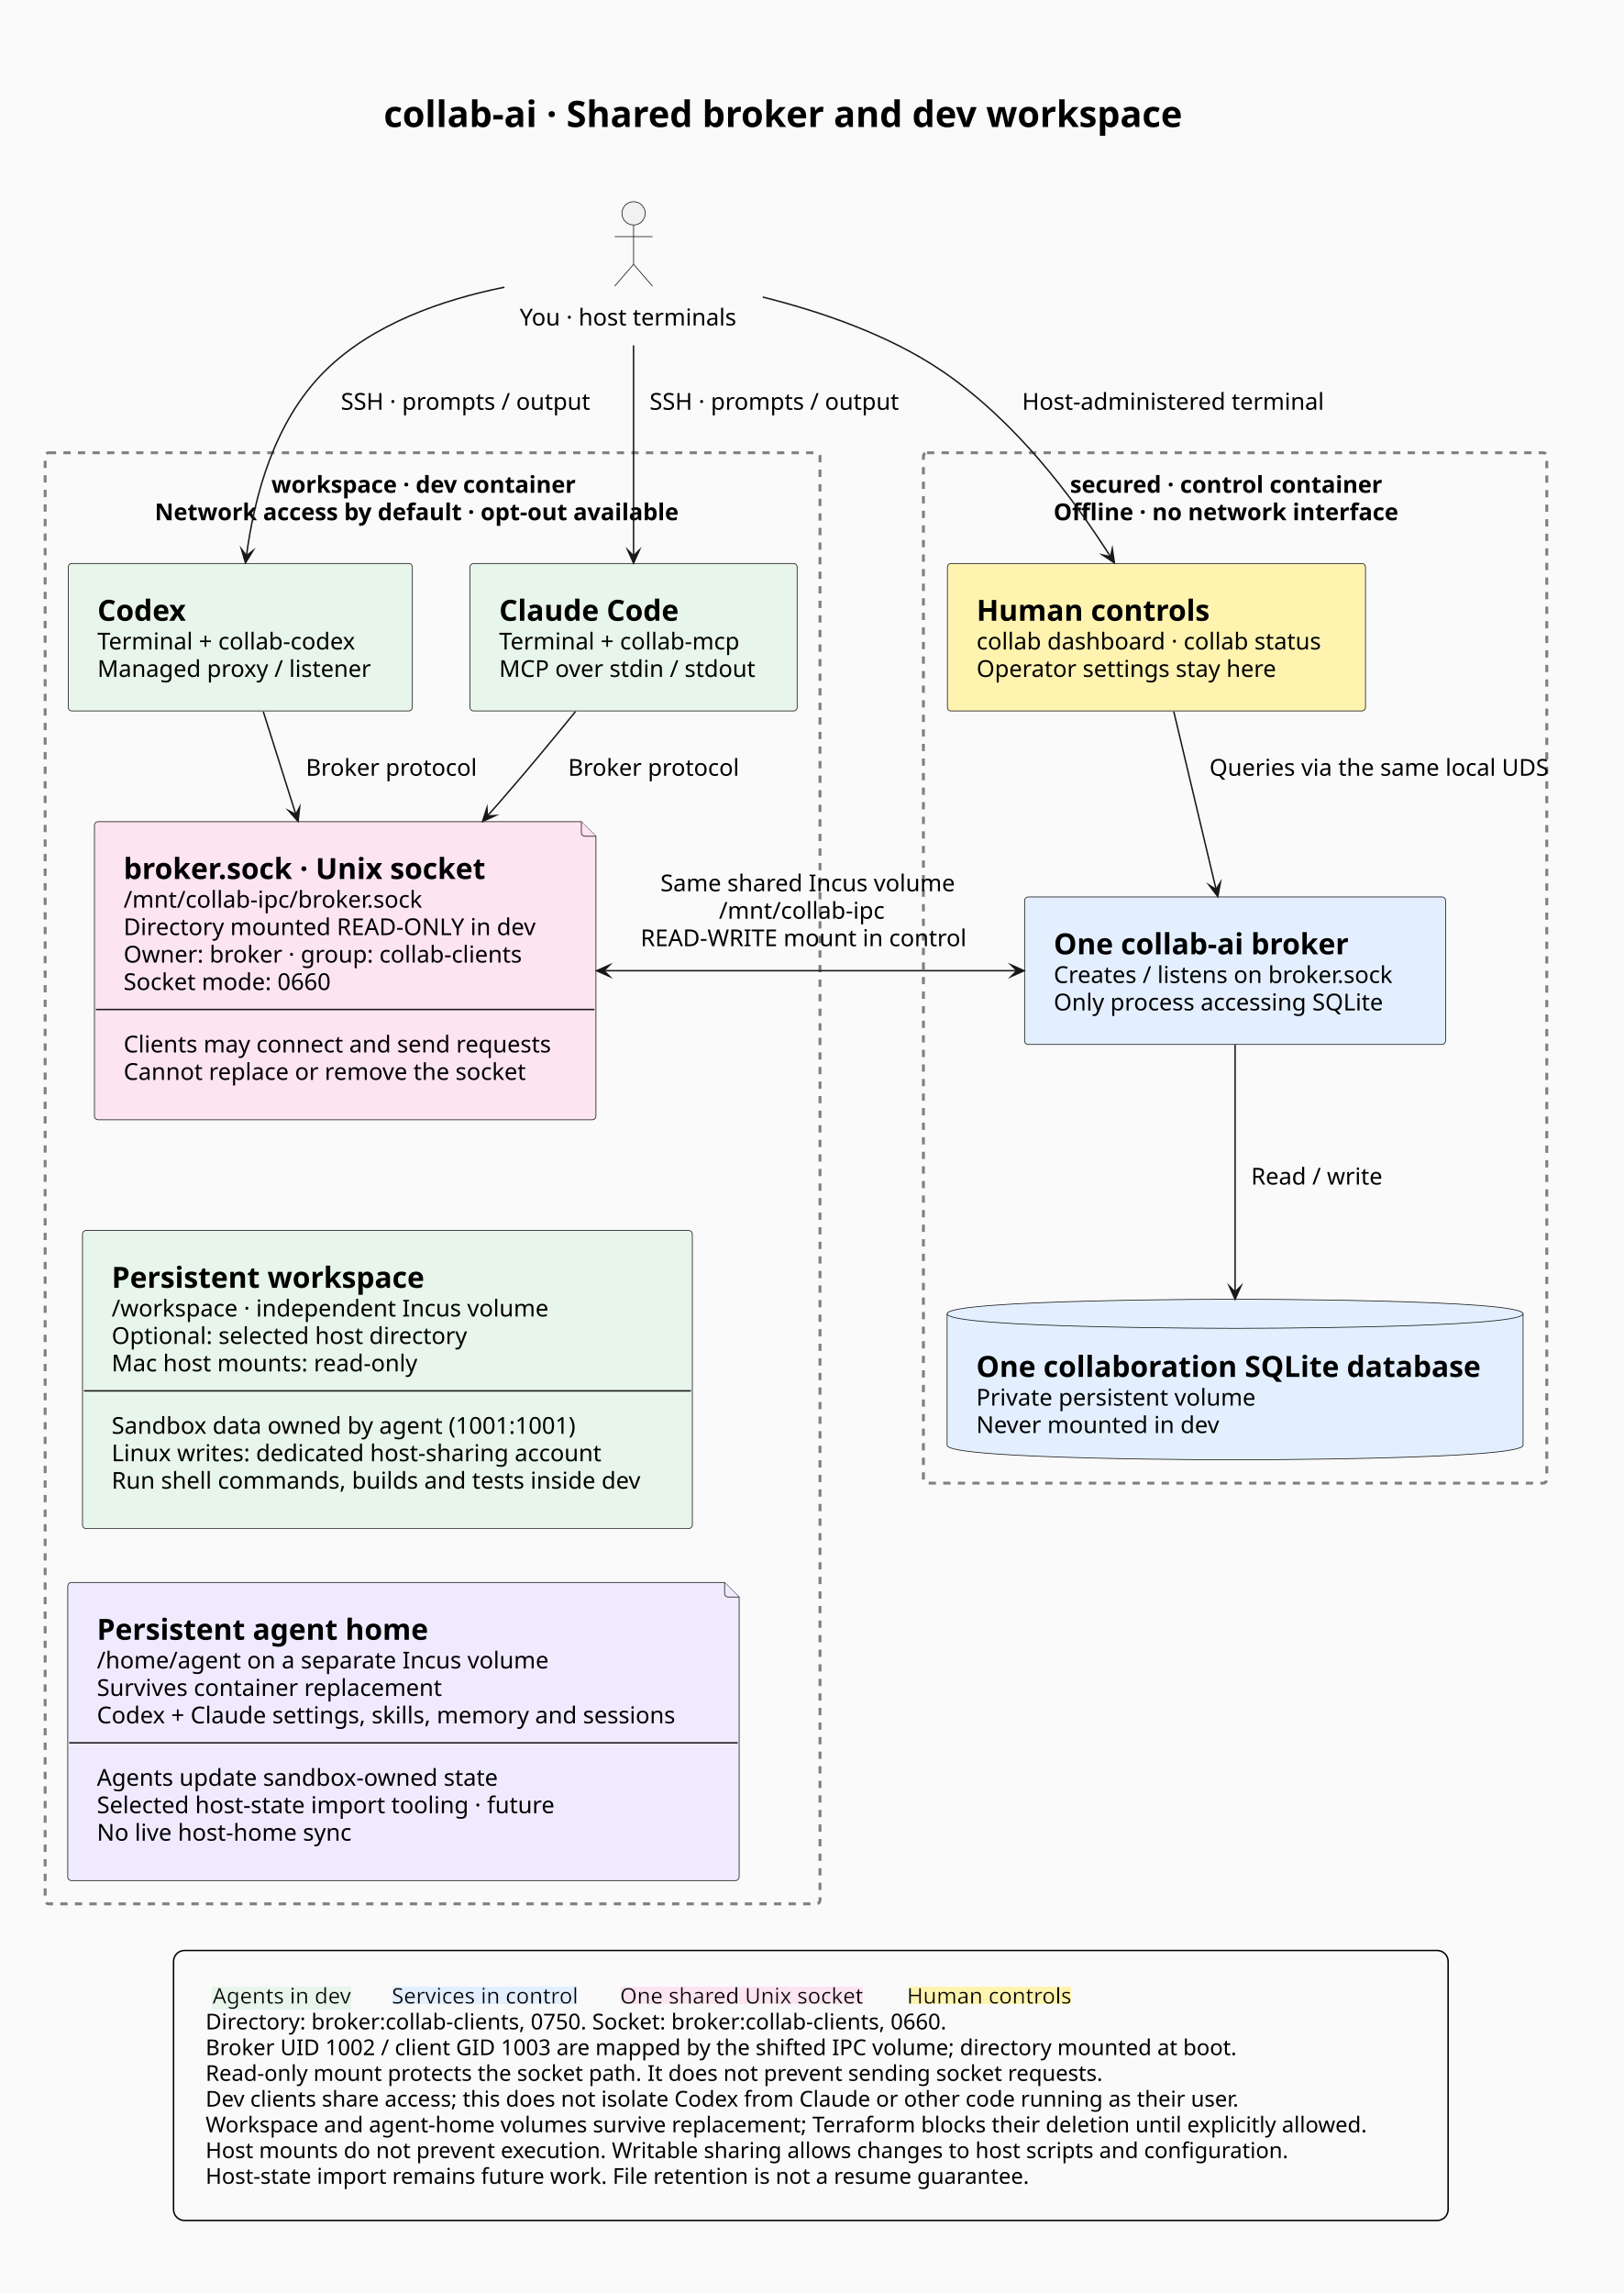
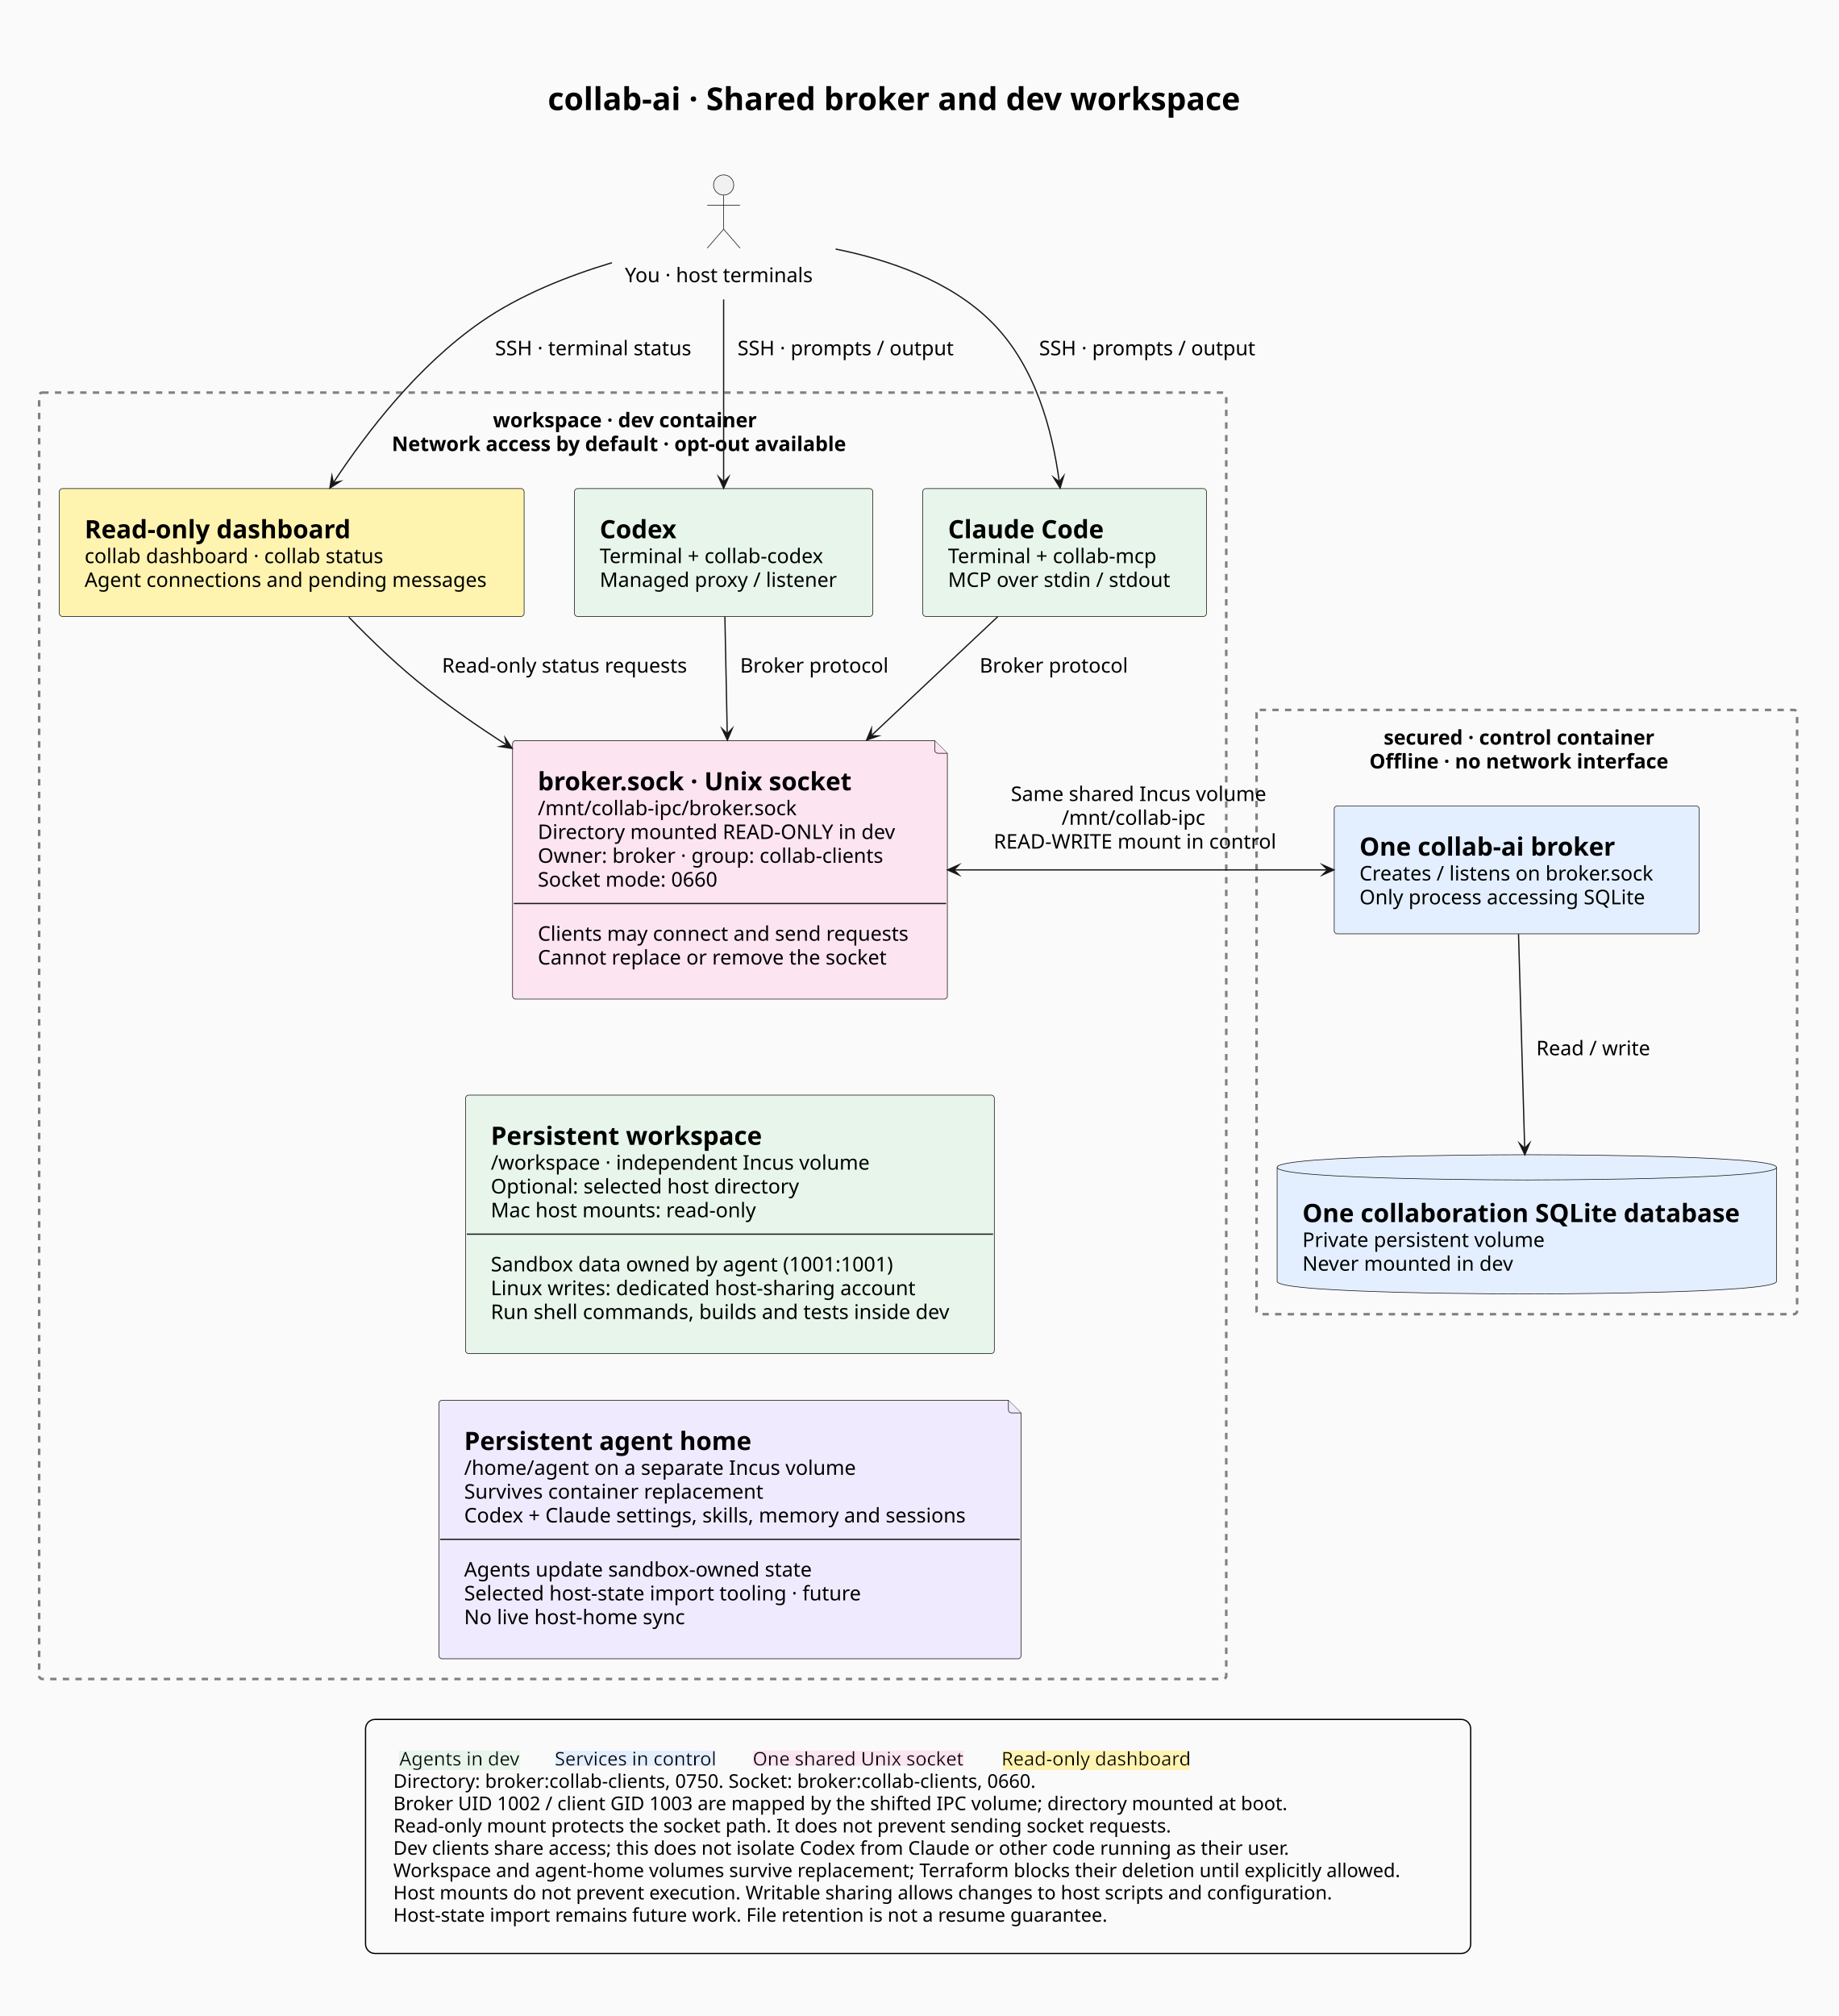
- <svg xmlns="http://www.w3.org/2000/svg" version="1.1" data-diagram-type="DESCRIPTION" style="width:1115px;height:1574px;background:#FAFAFA;" width="1115px" height="1574px" viewBox="0 0 1115 1574" zoomAndPan="magnify" preserveAspectRatio="none" contentStyleType="text/css">
+ <svg xmlns="http://www.w3.org/2000/svg" version="1.1" data-diagram-type="DESCRIPTION" style="width:1456px;height:1596px;background:#FAFAFA;" width="1456px" height="1596px" viewBox="0 0 1456 1596" zoomAndPan="magnify" preserveAspectRatio="none" contentStyleType="text/css">
  <defs>
-     <filter id="bwtp5i7alx9lz0" x="0" y="0" width="1" height="1">
+     <filter id="bz9n1oesqr8fb0" x="0" y="0" width="1" height="1">
      <feFlood flood-color="#E7F5EB" result="flood" />
      <feComposite in="SourceGraphic" in2="flood" operator="over" />
    </filter>
-     <filter id="bwtp5i7alx9lz1" x="0" y="0" width="1" height="1">
+     <filter id="bz9n1oesqr8fb1" x="0" y="0" width="1" height="1">
      <feFlood flood-color="#E3EFFF" result="flood" />
      <feComposite in="SourceGraphic" in2="flood" operator="over" />
    </filter>
-     <filter id="bwtp5i7alx9lz2" x="0" y="0" width="1" height="1">
+     <filter id="bz9n1oesqr8fb2" x="0" y="0" width="1" height="1">
      <feFlood flood-color="#FCE4F0" result="flood" />
      <feComposite in="SourceGraphic" in2="flood" operator="over" />
    </filter>
-     <filter id="bwtp5i7alx9lz3" x="0" y="0" width="1" height="1">
+     <filter id="bz9n1oesqr8fb3" x="0" y="0" width="1" height="1">
      <feFlood flood-color="#FFF3B0" result="flood" />
      <feComposite in="SourceGraphic" in2="flood" operator="over" />
    </filter>
  </defs>
  <g font-family="sans-serif" lengthAdjust="spacing">
-     <rect x="0" y="0" width="1115" height="1574" fill="#FAFAFA" style="stroke:none;" />
+     <rect x="0" y="0" width="1456" height="1596" fill="#FAFAFA" style="stroke:none;" />
    <g class="title" data-source-line="4">
-       <text x="263.46" y="87.17" fill="#000" font-size="25" textLength="586.499" font-weight="700">collab-ai · Shared broker and dev workspace</text>
+       <text x="433.75" y="87.17" fill="#000" font-size="25" textLength="586.499" font-weight="700">collab-ai · Shared broker and dev workspace</text>
    </g>
    <g class="cluster" data-qualified-name="Dev" id="ent0002" data-source-line="53">
-       <rect x="31" y="310.793" width="532" height="996.09" fill="none" style="stroke:#808080;stroke-width:2;stroke-dasharray:5,5;" rx="2.5" ry="2.5" />
-       <text x="186.316" y="338.262" fill="#000" font-size="16" textLength="221.367" font-weight="700">workspace · dev container</text>
-       <text x="106.242" y="357.106" fill="#000" font-size="16" textLength="381.516" font-weight="700">Network access by default · opt-out available</text>
+       <rect x="31" y="310.783" width="940" height="1018.41" fill="none" style="stroke:#808080;stroke-width:2;stroke-dasharray:5,5;" rx="2.5" ry="2.5" />
+       <text x="390.316" y="338.252" fill="#000" font-size="16" textLength="221.367" font-weight="700">workspace · dev container</text>
+       <text x="310.242" y="357.096" fill="#000" font-size="16" textLength="381.516" font-weight="700">Network access by default · opt-out available</text>
    </g>
-     <g class="cluster" data-qualified-name="Control" id="ent0008" data-source-line="61">
-       <rect x="634" y="310.793" width="428" height="707.29" fill="none" style="stroke:#808080;stroke-width:2;stroke-dasharray:5,5;" rx="2.5" ry="2.5" />
-       <text x="734.676" y="338.262" fill="#000" font-size="16" textLength="226.648" font-weight="700">secured · control container</text>
-       <text x="723.336" y="357.106" fill="#000" font-size="16" textLength="249.328" font-weight="700">Offline · no network interface</text>
+     <g class="cluster" data-qualified-name="Control" id="ent0009" data-source-line="62">
+       <rect x="995" y="562.033" width="428" height="478.36" fill="none" style="stroke:#808080;stroke-width:2;stroke-dasharray:5,5;" rx="2.5" ry="2.5" />
+       <text x="1095.676" y="589.502" fill="#000" font-size="16" textLength="226.648" font-weight="700">secured · control container</text>
+       <text x="1084.336" y="608.346" fill="#000" font-size="16" textLength="249.328" font-weight="700">Offline · no network interface</text>
    </g>
-     <g class="entity" data-qualified-name="Dev.Codex" id="ent0003" data-source-line="54">
-       <rect x="46.88" y="386.793" width="236.234" height="101.242" fill="#E7F5EB" style="stroke:#181818;stroke-width:0.5;" rx="2.5" ry="2.5" />
-       <text x="66.88" y="426.129" fill="#000" font-size="20" textLength="63.809" font-weight="700">Codex</text>
-       <text x="66.88" y="445.817" fill="#000" font-size="16" textLength="193.633">Terminal + collab-codex</text>
-       <text x="66.88" y="464.661" fill="#000" font-size="16" textLength="196.234">Managed proxy / listener</text>
+     <g class="entity" data-qualified-name="Dev.Dashboard" id="ent0003" data-source-line="54">
+       <rect x="47" y="386.783" width="368.008" height="101.242" fill="#FFF3B0" style="stroke:#181818;stroke-width:0.5;" rx="2.5" ry="2.5" />
+       <text x="67" y="426.119" fill="#000" font-size="20" textLength="223.545" font-weight="700">Read-only dashboard</text>
+       <text x="67" y="445.807" fill="#000" font-size="16" textLength="247.063">collab dashboard · collab status</text>
+       <text x="67" y="464.651" fill="#000" font-size="16" textLength="328.008">Agent connections and pending messages</text>
    </g>
-     <g class="entity" data-qualified-name="Dev.Claude" id="ent0004" data-source-line="55">
-       <rect x="322.69" y="386.793" width="224.625" height="101.242" fill="#E7F5EB" style="stroke:#181818;stroke-width:0.5;" rx="2.5" ry="2.5" />
-       <text x="342.69" y="426.129" fill="#000" font-size="20" textLength="129.199" font-weight="700">Claude Code</text>
-       <text x="342.69" y="445.817" fill="#000" font-size="16" textLength="180.016">Terminal + collab-mcp</text>
-       <text x="342.69" y="464.661" fill="#000" font-size="16" textLength="184.625">MCP over stdin / stdout</text>
+     <g class="entity" data-qualified-name="Dev.Codex" id="ent0004" data-source-line="55">
+       <rect x="454.88" y="386.783" width="236.234" height="101.242" fill="#E7F5EB" style="stroke:#181818;stroke-width:0.5;" rx="2.5" ry="2.5" />
+       <text x="474.88" y="426.119" fill="#000" font-size="20" textLength="63.809" font-weight="700">Codex</text>
+       <text x="474.88" y="445.807" fill="#000" font-size="16" textLength="193.633">Terminal + collab-codex</text>
+       <text x="474.88" y="464.651" fill="#000" font-size="16" textLength="196.234">Managed proxy / listener</text>
    </g>
-     <g class="entity" data-qualified-name="Dev.Project" id="ent0005" data-source-line="56">
-       <rect x="56.64" y="844.653" width="418.711" height="204.617" fill="#E7F5EB" style="stroke:#181818;stroke-width:0.5;" rx="2.5" ry="2.5" />
-       <text x="76.64" y="883.989" fill="#000" font-size="20" textLength="220.313" font-weight="700">Persistent workspace</text>
-       <text x="76.64" y="903.677" fill="#000" font-size="16" textLength="310.617">/workspace · independent Incus volume</text>
-       <text x="76.64" y="922.521" fill="#000" font-size="16" textLength="253.32">Optional: selected host directory</text>
-       <text x="76.64" y="941.364" fill="#000" font-size="16" textLength="220.094">Mac host mounts: read-only</text>
-       <line x1="57.64" y1="954.739" x2="474.351" y2="954.739" style="stroke:#181818;stroke-width:1;" />
-       <text x="76.64" y="984.208" fill="#000" font-size="16" textLength="335.75">Sandbox data owned by agent (1001:1001)</text>
-       <text x="76.64" y="1003.052" fill="#000" font-size="16" textLength="352.43">Linux writes: dedicated host-sharing account</text>
-       <text x="76.64" y="1021.896" fill="#000" font-size="16" textLength="378.711">Run shell commands, builds and tests inside dev</text>
+     <g class="entity" data-qualified-name="Dev.Claude" id="ent0005" data-source-line="56">
+       <rect x="730.69" y="386.783" width="224.625" height="101.242" fill="#E7F5EB" style="stroke:#181818;stroke-width:0.5;" rx="2.5" ry="2.5" />
+       <text x="750.69" y="426.119" fill="#000" font-size="20" textLength="129.199" font-weight="700">Claude Code</text>
+       <text x="750.69" y="445.807" fill="#000" font-size="16" textLength="180.016">Terminal + collab-mcp</text>
+       <text x="750.69" y="464.651" fill="#000" font-size="16" textLength="184.625">MCP over stdin / stdout</text>
    </g>
-     <g class="entity" data-qualified-name="Dev.AgentHome" id="ent0006" data-source-line="57">
-       <path d="M46.52,1088.763 L46.52,1288.381 A2.5,2.5 0 0 0 49.02,1290.881 L504.989,1290.881 A2.5,2.5 0 0 0 507.489,1288.381 L507.489,1096.263 L497.489,1086.263 L49.02,1086.263 A2.5,2.5 0 0 0 46.52,1088.763" style="stroke:#181818;stroke-width:0.5;" fill="#F0EAFF" />
-       <path d="M497.489,1086.263 L497.489,1093.763 A2.5,2.5 0 0 0 499.989,1096.263 L507.489,1096.263" style="stroke:#181818;stroke-width:0.5;" fill="#F0EAFF" />
-       <text x="66.52" y="1125.599" fill="#000" font-size="20" textLength="231.377" font-weight="700">Persistent agent home</text>
-       <text x="66.52" y="1145.287" fill="#000" font-size="16" textLength="321.531">/home/agent on a separate Incus volume</text>
-       <text x="66.52" y="1164.131" fill="#000" font-size="16" textLength="242.133">Survives container replacement</text>
-       <text x="66.52" y="1182.974" fill="#000" font-size="16" textLength="420.969">Codex + Claude settings, skills, memory and sessions</text>
-       <line x1="47.52" y1="1196.349" x2="506.489" y2="1196.349" style="stroke:#181818;stroke-width:1;" />
-       <text x="66.52" y="1225.818" fill="#000" font-size="16" textLength="287.898">Agents update sandbox-owned state</text>
-       <text x="66.52" y="1244.662" fill="#000" font-size="16" textLength="329.617">Selected host-state import tooling · future</text>
-       <text x="66.52" y="1263.506" fill="#000" font-size="16" textLength="184.688">No live host-home sync</text>
+     <g class="entity" data-qualified-name="Dev.Project" id="ent0006" data-source-line="57">
+       <rect x="368.64" y="866.963" width="418.711" height="204.617" fill="#E7F5EB" style="stroke:#181818;stroke-width:0.5;" rx="2.5" ry="2.5" />
+       <text x="388.64" y="906.299" fill="#000" font-size="20" textLength="220.313" font-weight="700">Persistent workspace</text>
+       <text x="388.64" y="925.987" fill="#000" font-size="16" textLength="310.617">/workspace · independent Incus volume</text>
+       <text x="388.64" y="944.831" fill="#000" font-size="16" textLength="253.32">Optional: selected host directory</text>
+       <text x="388.64" y="963.674" fill="#000" font-size="16" textLength="220.094">Mac host mounts: read-only</text>
+       <line x1="369.64" y1="977.049" x2="786.351" y2="977.049" style="stroke:#181818;stroke-width:1;" />
+       <text x="388.64" y="1006.518" fill="#000" font-size="16" textLength="335.75">Sandbox data owned by agent (1001:1001)</text>
+       <text x="388.64" y="1025.362" fill="#000" font-size="16" textLength="352.43">Linux writes: dedicated host-sharing account</text>
+       <text x="388.64" y="1044.206" fill="#000" font-size="16" textLength="378.711">Run shell commands, builds and tests inside dev</text>
    </g>
-     <g class="entity" data-qualified-name="Dev.Socket" id="ent0007" data-source-line="58">
-       <path d="M64.85,566.533 L64.85,766.151 A2.5,2.5 0 0 0 67.35,768.651 L406.655,768.651 A2.5,2.5 0 0 0 409.155,766.151 L409.155,574.033 L399.155,564.033 L67.35,564.033 A2.5,2.5 0 0 0 64.85,566.533" style="stroke:#181818;stroke-width:0.5;" fill="#FCE4F0" />
-       <path d="M399.155,564.033 L399.155,571.533 A2.5,2.5 0 0 0 401.655,574.033 L409.155,574.033" style="stroke:#181818;stroke-width:0.5;" fill="#FCE4F0" />
-       <text x="84.85" y="603.369" fill="#000" font-size="20" textLength="266.846" font-weight="700">broker.sock · Unix socket</text>
-       <text x="84.85" y="623.057" fill="#000" font-size="16" textLength="226.203">/mnt/collab-ipc/broker.sock</text>
-       <text x="84.85" y="641.901" fill="#000" font-size="16" textLength="296.469">Directory mounted READ-ONLY in dev</text>
-       <text x="84.85" y="660.744" fill="#000" font-size="16" textLength="289.063">Owner: broker · group: collab-clients</text>
-       <text x="84.85" y="679.588" fill="#000" font-size="16" textLength="150.297">Socket mode: 0660</text>
-       <line x1="65.85" y1="692.963" x2="408.155" y2="692.963" style="stroke:#181818;stroke-width:1;" />
-       <text x="84.85" y="722.432" fill="#000" font-size="16" textLength="304.305">Clients may connect and send requests</text>
-       <text x="84.85" y="741.276" fill="#000" font-size="16" textLength="286.047">Cannot replace or remove the socket</text>
+     <g class="entity" data-qualified-name="Dev.AgentHome" id="ent0007" data-source-line="58">
+       <path d="M347.52,1111.073 L347.52,1310.691 A2.5,2.5 0 0 0 350.02,1313.191 L805.989,1313.191 A2.5,2.5 0 0 0 808.489,1310.691 L808.489,1118.573 L798.489,1108.573 L350.02,1108.573 A2.5,2.5 0 0 0 347.52,1111.073" style="stroke:#181818;stroke-width:0.5;" fill="#F0EAFF" />
+       <path d="M798.489,1108.573 L798.489,1116.073 A2.5,2.5 0 0 0 800.989,1118.573 L808.489,1118.573" style="stroke:#181818;stroke-width:0.5;" fill="#F0EAFF" />
+       <text x="367.52" y="1147.909" fill="#000" font-size="20" textLength="231.377" font-weight="700">Persistent agent home</text>
+       <text x="367.52" y="1167.597" fill="#000" font-size="16" textLength="321.531">/home/agent on a separate Incus volume</text>
+       <text x="367.52" y="1186.441" fill="#000" font-size="16" textLength="242.133">Survives container replacement</text>
+       <text x="367.52" y="1205.284" fill="#000" font-size="16" textLength="420.969">Codex + Claude settings, skills, memory and sessions</text>
+       <line x1="348.52" y1="1218.659" x2="807.489" y2="1218.659" style="stroke:#181818;stroke-width:1;" />
+       <text x="367.52" y="1248.128" fill="#000" font-size="16" textLength="287.898">Agents update sandbox-owned state</text>
+       <text x="367.52" y="1266.972" fill="#000" font-size="16" textLength="329.617">Selected host-state import tooling · future</text>
+       <text x="367.52" y="1285.816" fill="#000" font-size="16" textLength="184.688">No live host-home sync</text>
    </g>
-     <g class="entity" data-qualified-name="Control.Dashboard" id="ent0009" data-source-line="62">
-       <rect x="650.47" y="386.793" width="287.063" height="101.242" fill="#FFF3B0" style="stroke:#181818;stroke-width:0.5;" rx="2.5" ry="2.5" />
-       <text x="670.47" y="426.129" fill="#000" font-size="20" textLength="163.955" font-weight="700">Human controls</text>
-       <text x="670.47" y="445.817" fill="#000" font-size="16" textLength="247.063">collab dashboard · collab status</text>
-       <text x="670.47" y="464.661" fill="#000" font-size="16" textLength="211.711">Operator settings stay here</text>
+     <g class="entity" data-qualified-name="Dev.Socket" id="ent0008" data-source-line="59">
+       <path d="M405.85,588.843 L405.85,788.461 A2.5,2.5 0 0 0 408.35,790.961 L747.655,790.961 A2.5,2.5 0 0 0 750.155,788.461 L750.155,596.343 L740.155,586.343 L408.35,586.343 A2.5,2.5 0 0 0 405.85,588.843" style="stroke:#181818;stroke-width:0.5;" fill="#FCE4F0" />
+       <path d="M740.155,586.343 L740.155,593.843 A2.5,2.5 0 0 0 742.655,596.343 L750.155,596.343" style="stroke:#181818;stroke-width:0.5;" fill="#FCE4F0" />
+       <text x="425.85" y="625.679" fill="#000" font-size="20" textLength="266.846" font-weight="700">broker.sock · Unix socket</text>
+       <text x="425.85" y="645.367" fill="#000" font-size="16" textLength="226.203">/mnt/collab-ipc/broker.sock</text>
+       <text x="425.85" y="664.211" fill="#000" font-size="16" textLength="296.469">Directory mounted READ-ONLY in dev</text>
+       <text x="425.85" y="683.054" fill="#000" font-size="16" textLength="289.063">Owner: broker · group: collab-clients</text>
+       <text x="425.85" y="701.898" fill="#000" font-size="16" textLength="150.297">Socket mode: 0660</text>
+       <line x1="406.85" y1="715.273" x2="749.155" y2="715.273" style="stroke:#181818;stroke-width:1;" />
+       <text x="425.85" y="744.742" fill="#000" font-size="16" textLength="304.305">Clients may connect and send requests</text>
+       <text x="425.85" y="763.586" fill="#000" font-size="16" textLength="286.047">Cannot replace or remove the socket</text>
    </g>
    <g class="entity" data-qualified-name="Control.Broker" id="ent0010" data-source-line="63">
-       <rect x="703.47" y="615.723" width="289.063" height="101.242" fill="#E3EFFF" style="stroke:#181818;stroke-width:0.5;" rx="2.5" ry="2.5" />
-       <text x="723.47" y="655.059" fill="#000" font-size="20" textLength="215.557" font-weight="700">One collab-ai broker</text>
-       <text x="723.47" y="674.747" fill="#000" font-size="16" textLength="249.063">Creates / listens on broker.sock</text>
-       <text x="723.47" y="693.591" fill="#000" font-size="16" textLength="234.484">Only process accessing SQLite</text>
+       <rect x="1056.47" y="638.033" width="289.063" height="101.242" fill="#E3EFFF" style="stroke:#181818;stroke-width:0.5;" rx="2.5" ry="2.5" />
+       <text x="1076.47" y="677.369" fill="#000" font-size="20" textLength="215.557" font-weight="700">One collab-ai broker</text>
+       <text x="1076.47" y="697.057" fill="#000" font-size="16" textLength="249.063">Creates / listens on broker.sock</text>
+       <text x="1076.47" y="715.901" fill="#000" font-size="16" textLength="234.484">Only process accessing SQLite</text>
    </g>
    <g class="entity" data-qualified-name="Control.DB" id="ent0011" data-source-line="64">
-       <path d="M650.28,901.833 C650.28,891.833 848,891.833 848,891.833 C848,891.833 1045.719,891.833 1045.719,901.833 L1045.719,992.076 C1045.719,1002.076 848,1002.076 848,1002.076 C848,1002.076 650.28,1002.076 650.28,992.076 L650.28,901.833" style="stroke:#181818;stroke-width:0.5;" fill="#E3EFFF" />
-       <path d="M650.28,901.833 C650.28,911.833 848,911.833 848,911.833 C848,911.833 1045.719,911.833 1045.719,901.833" style="stroke:#181818;stroke-width:0.5;" fill="none" />
-       <text x="670.28" y="945.169" fill="#000" font-size="20" textLength="355.439" font-weight="700">One collaboration SQLite database</text>
-       <text x="670.28" y="964.857" fill="#000" font-size="16" textLength="195.953">Private persistent volume</text>
-       <text x="670.28" y="983.701" fill="#000" font-size="16" textLength="171.078">Never mounted in dev</text>
+       <path d="M1011.28,924.143 C1011.28,914.143 1209,914.143 1209,914.143 C1209,914.143 1406.719,914.143 1406.719,924.143 L1406.719,1014.386 C1406.719,1024.386 1209,1024.386 1209,1024.386 C1209,1024.386 1011.28,1024.386 1011.28,1014.386 L1011.28,924.143" style="stroke:#181818;stroke-width:0.5;" fill="#E3EFFF" />
+       <path d="M1011.28,924.143 C1011.28,934.143 1209,934.143 1209,934.143 C1209,934.143 1406.719,934.143 1406.719,924.143" style="stroke:#181818;stroke-width:0.5;" fill="none" />
+       <text x="1031.28" y="967.479" fill="#000" font-size="20" textLength="355.439" font-weight="700">One collaboration SQLite database</text>
+       <text x="1031.28" y="987.167" fill="#000" font-size="16" textLength="195.953">Private persistent volume</text>
+       <text x="1031.28" y="1006.011" fill="#000" font-size="16" textLength="171.078">Never mounted in dev</text>
    </g>
    <g class="entity" data-qualified-name="Human" id="ent0001" data-source-line="51">
-       <ellipse cx="435.005" cy="146.443" rx="8" ry="8" fill="#F1F1F1" style="stroke:#181818;stroke-width:0.5;" />
-       <path d="M435.005,154.443 L435.005,181.443 M422.005,162.443 L448.005,162.443 M435.005,181.443 L422.005,196.443 M435.005,181.443 L448.005,196.443" style="stroke:#181818;stroke-width:0.5;" fill="none" />
-       <text x="356.79" y="223.412" fill="#000" font-size="16" textLength="156.43">You · host terminals</text>
+       <ellipse cx="573.005" cy="146.443" rx="8" ry="8" fill="#F1F1F1" style="stroke:#181818;stroke-width:0.5;" />
+       <path d="M573.005,154.443 L573.005,181.443 M560.005,162.443 L586.005,162.443 M573.005,181.443 L560.005,196.443 M573.005,181.443 L586.005,196.443" style="stroke:#181818;stroke-width:0.5;" fill="none" />
+       <text x="494.79" y="223.412" fill="#000" font-size="16" textLength="156.43">You · host terminals</text>
    </g>
-     <g class="link" data-entity-1="ent0001" data-entity-2="ent0003" id="lnk12" data-source-line="67" data-link-type="dependency">
-       <path d="M346.33,197.163 C304.05,205.653 255.68,222.283 223,254.793 C187.91,289.683 174.7,340.808 169.21,381.428" style="stroke:#181818;stroke-width:1;" fill="none" id="Human-to-Codex" />
-       <polygon points="168.54,386.383,173.709,378,169.21,381.428,165.781,376.929,168.54,386.383" fill="#181818" style="stroke:#181818;stroke-width:1;stroke-linejoin:miter;stroke-miterlimit:10;" />
-       <text x="234" y="281.262" fill="#000" font-size="16" textLength="180.016">SSH · prompts / output</text>
+     <g class="link" data-entity-1="ent0001" data-entity-2="ent0004" id="lnk12" data-source-line="67" data-link-type="dependency">
+       <path d="M573,237.073 C573,280.243 573,338.013 573,381.533" style="stroke:#181818;stroke-width:1;" fill="none" id="Human-to-Codex" />
+       <polygon points="573,386.533,577,377.533,573,381.533,569,377.533,573,386.533" fill="#181818" style="stroke:#181818;stroke-width:1;stroke-linejoin:miter;stroke-miterlimit:10;" />
+       <text x="584" y="281.252" fill="#000" font-size="16" textLength="180.016">SSH · prompts / output</text>
    </g>
-     <g class="link" data-entity-1="ent0001" data-entity-2="ent0004" id="lnk13" data-source-line="68" data-link-type="dependency">
-       <path d="M435,237.073 C435,280.253 435,338.013 435,381.543" style="stroke:#181818;stroke-width:1;" fill="none" id="Human-to-Claude" />
-       <polygon points="435,386.543,439,377.543,435,381.543,431,377.543,435,386.543" fill="#181818" style="stroke:#181818;stroke-width:1;stroke-linejoin:miter;stroke-miterlimit:10;" />
-       <text x="446" y="281.262" fill="#000" font-size="16" textLength="180.016">SSH · prompts / output</text>
+     <g class="link" data-entity-1="ent0001" data-entity-2="ent0005" id="lnk13" data-source-line="68" data-link-type="dependency">
+       <path d="M661.67,197.163 C703.95,205.653 752.32,222.283 785,254.783 C820.09,289.683 833.3,340.808 838.79,381.428" style="stroke:#181818;stroke-width:1;" fill="none" id="Human-to-Claude" />
+       <polygon points="839.46,386.383,842.219,376.929,838.79,381.428,834.291,378,839.46,386.383" fill="#181818" style="stroke:#181818;stroke-width:1;stroke-linejoin:miter;stroke-miterlimit:10;" />
+       <text x="822.78" y="281.252" fill="#000" font-size="16" textLength="180.016">SSH · prompts / output</text>
    </g>
-     <g class="link" data-entity-1="ent0001" data-entity-2="ent0009" id="lnk14" data-source-line="69" data-link-type="dependency">
-       <path d="M523.71,203.923 C563.81,213.923 610.32,229.853 647,254.793 C697.32,288.993 736.457,341.254 762.467,382.154" style="stroke:#181818;stroke-width:1;" fill="none" id="Human-to-Dashboard" />
-       <polygon points="765.15,386.373,763.696,376.632,762.467,382.154,756.945,380.925,765.15,386.373" fill="#181818" style="stroke:#181818;stroke-width:1;stroke-linejoin:miter;stroke-miterlimit:10;" />
-       <text x="701.76" y="281.262" fill="#000" font-size="16" textLength="216.055">Host-administered terminal</text>
+     <g class="link" data-entity-1="ent0001" data-entity-2="ent0003" id="lnk14" data-source-line="69" data-link-type="dependency">
+       <path d="M484.61,207.953 C450.27,218.273 411.86,233.363 381,254.783 C330.78,289.653 290.817,341.562 263.957,382.192" style="stroke:#181818;stroke-width:1;" fill="none" id="Human-to-Dashboard" />
+       <polygon points="261.2,386.363,269.5,381.062,263.957,382.192,262.826,376.65,261.2,386.363" fill="#181818" style="stroke:#181818;stroke-width:1;stroke-linejoin:miter;stroke-miterlimit:10;" />
+       <text x="392" y="281.252" fill="#000" font-size="16" textLength="160.688">SSH · terminal status</text>
    </g>
-     <g class="link" data-entity-1="ent0003" data-entity-2="ent0007" id="lnk15" data-source-line="71" data-link-type="dependency">
-       <path d="M180.8,488.523 C186.53,506.643 193.05,527.263 199,546.033 C200.84,551.833 201.216,553.028 203.126,559.038" style="stroke:#181818;stroke-width:1;" fill="none" id="Codex-to-Socket" />
-       <polygon points="204.64,563.803,205.726,554.015,203.126,559.038,198.102,556.438,204.64,563.803" fill="#181818" style="stroke:#181818;stroke-width:1;stroke-linejoin:miter;stroke-miterlimit:10;" />
-       <text x="210" y="532.502" fill="#000" font-size="16" textLength="120.359">Broker protocol</text>
+     <g class="link" data-entity-1="ent0004" data-entity-2="ent0008" id="lnk15" data-source-line="71" data-link-type="dependency">
+       <path d="M574,488.243 C574.56,516.233 575.179,547.204 575.859,580.874" style="stroke:#181818;stroke-width:1;" fill="none" id="Codex-to-Socket" />
+       <polygon points="575.96,585.873,579.777,576.794,575.859,580.874,571.779,576.956,575.96,585.873" fill="#181818" style="stroke:#181818;stroke-width:1;stroke-linejoin:miter;stroke-miterlimit:10;" />
+       <text x="586.05" y="532.502" fill="#000" font-size="16" textLength="120.359">Broker protocol</text>
    </g>
-     <g class="link" data-entity-1="ent0004" data-entity-2="ent0007" id="lnk16" data-source-line="72" data-link-type="dependency">
-       <path d="M395.08,488.483 C380.22,506.793 363.06,527.533 347,546.033 C341.92,551.883 339.987,554.121 334.647,560.111" style="stroke:#181818;stroke-width:1;" fill="none" id="Claude-to-Socket" />
-       <polygon points="331.32,563.843,340.295,559.787,334.647,560.111,334.323,554.464,331.32,563.843" fill="#181818" style="stroke:#181818;stroke-width:1;stroke-linejoin:miter;stroke-miterlimit:10;" />
-       <text x="390.06" y="532.502" fill="#000" font-size="16" textLength="120.359">Broker protocol</text>
+     <g class="link" data-entity-1="ent0005" data-entity-2="ent0008" id="lnk16" data-source-line="72" data-link-type="dependency">
+       <path d="M790.01,488.243 C760.25,516.233 725.652,548.778 689.852,582.448" style="stroke:#181818;stroke-width:1;" fill="none" id="Claude-to-Socket" />
+       <polygon points="686.21,585.873,695.506,582.621,689.852,582.448,690.026,576.794,686.21,585.873" fill="#181818" style="stroke:#181818;stroke-width:1;stroke-linejoin:miter;stroke-miterlimit:10;" />
+       <text x="775.7" y="532.502" fill="#000" font-size="16" textLength="120.359">Broker protocol</text>
    </g>
-     <g class="link" data-entity-1="ent0009" data-entity-2="ent0010" id="lnk19" data-source-line="76" data-link-type="dependency">
-       <path d="M805.92,488.493 C814.89,526.213 825.982,572.829 834.952,610.519" style="stroke:#181818;stroke-width:1;" fill="none" id="Dashboard-to-Broker" />
-       <polygon points="836.11,615.383,837.918,605.702,834.952,610.519,830.135,607.554,836.11,615.383" fill="#181818" style="stroke:#181818;stroke-width:1;stroke-linejoin:miter;stroke-miterlimit:10;" />
-       <text x="830.38" y="532.502" fill="#000" font-size="16" textLength="240.039">Queries via the same local UDS</text>
+     <g class="link" data-entity-1="ent0003" data-entity-2="ent0008" id="lnk19" data-source-line="76" data-link-type="dependency">
+       <path d="M276.2,488.523 C294.7,507.643 316.93,528.923 339,546.033 C359.78,562.133 378.328,575.099 401.288,589.789" style="stroke:#181818;stroke-width:1;" fill="none" id="Dashboard-to-Socket" />
+       <polygon points="405.5,592.483,400.075,584.264,401.288,589.789,395.763,591.002,405.5,592.483" fill="#181818" style="stroke:#181818;stroke-width:1;stroke-linejoin:miter;stroke-miterlimit:10;" />
+       <text x="350" y="532.502" fill="#000" font-size="16" textLength="203.781">Read-only status requests</text>
    </g>
-     <g class="link" data-entity-1="ent0007" data-entity-2="ent0010" id="lnk21" data-source-line="77" data-link-type="dependency">
-       <path d="M414.64,666.343 C507.27,666.343 610.15,666.343 698.16,666.343" style="stroke:#181818;stroke-width:1;" fill="none" id="Socket-Broker" />
-       <polygon points="409.64,666.343,418.64,670.343,414.64,666.343,418.64,662.343,409.64,666.343" fill="#181818" style="stroke:#181818;stroke-width:1;stroke-linejoin:miter;stroke-miterlimit:10;" />
-       <polygon points="703.16,666.343,694.16,662.343,698.16,666.343,694.16,670.343,703.16,666.343" fill="#181818" style="stroke:#181818;stroke-width:1;stroke-linejoin:miter;stroke-miterlimit:10;" />
-       <text x="453.451" y="611.812" fill="#000" font-size="16" textLength="206.281">Same shared Incus volume</text>
-       <text x="493.611" y="630.656" fill="#000" font-size="16" textLength="125.961">/mnt/collab-ipc</text>
-       <text x="439.81" y="649.5" fill="#000" font-size="16" textLength="233.563">READ-WRITE mount in control</text>
+     <g class="link" data-entity-1="ent0008" data-entity-2="ent0010" id="lnk21" data-source-line="77" data-link-type="dependency">
+       <path d="M755.3,688.653 C851.46,688.653 959.89,688.653 1051.22,688.653" style="stroke:#181818;stroke-width:1;" fill="none" id="Socket-Broker" />
+       <polygon points="750.3,688.653,759.3,692.653,755.3,688.653,759.3,684.653,750.3,688.653" fill="#181818" style="stroke:#181818;stroke-width:1;stroke-linejoin:miter;stroke-miterlimit:10;" />
+       <polygon points="1056.22,688.653,1047.22,684.653,1051.22,688.653,1047.22,692.653,1056.22,688.653" fill="#181818" style="stroke:#181818;stroke-width:1;stroke-linejoin:miter;stroke-miterlimit:10;" />
+       <text x="800.451" y="634.122" fill="#000" font-size="16" textLength="206.281">Same shared Incus volume</text>
+       <text x="840.611" y="652.966" fill="#000" font-size="16" textLength="125.961">/mnt/collab-ipc</text>
+       <text x="786.81" y="671.81" fill="#000" font-size="16" textLength="233.563">READ-WRITE mount in control</text>
    </g>
    <g class="link" data-entity-1="ent0010" data-entity-2="ent0011" id="lnk22" data-source-line="78" data-link-type="dependency">
-       <path d="M848,717.153 C848,766.303 848,836.223 848,886.823" style="stroke:#181818;stroke-width:1;" fill="none" id="Broker-to-DB" />
-       <polygon points="848,891.823,852,882.823,848,886.823,844,882.823,848,891.823" fill="#181818" style="stroke:#181818;stroke-width:1;stroke-linejoin:miter;stroke-miterlimit:10;" />
-       <text x="859" y="813.122" fill="#000" font-size="16" textLength="94.852">Read / write</text>
+       <path d="M1202.43,739.463 C1203.84,788.613 1205.846,858.535 1207.306,909.135" style="stroke:#181818;stroke-width:1;" fill="none" id="Broker-to-DB" />
+       <polygon points="1207.45,914.133,1211.189,905.022,1207.306,909.135,1203.192,905.252,1207.45,914.133" fill="#181818" style="stroke:#181818;stroke-width:1;stroke-linejoin:miter;stroke-miterlimit:10;" />
+       <text x="1216.48" y="835.432" fill="#000" font-size="16" textLength="94.852">Read / write</text>
    </g>
    <g class="legend" data-source-line="80">
-       <rect x="119.159" y="1338.883" width="875.101" height="185.328" fill="none" style="stroke:#000;stroke-width:1;" rx="7.5" ry="7.5" />
-       <text x="145.905" y="1375.385" fill="#000" font-size="15" textLength="99.324" filter="url(#bwtp5i7alx9lz0)">Agents in dev</text>
-       <text x="249.975" y="1375.385" fill="#000" font-size="15" textLength="14.238">   </text>
-       <text x="268.959" y="1375.385" fill="#000" font-size="15" textLength="133" filter="url(#bwtp5i7alx9lz1)">Services in control</text>
-       <text x="406.706" y="1375.385" fill="#000" font-size="15" textLength="14.238">   </text>
-       <text x="425.69" y="1375.385" fill="#000" font-size="15" textLength="173.247" filter="url(#bwtp5i7alx9lz2)">One shared Unix socket</text>
-       <text x="603.683" y="1375.385" fill="#000" font-size="15" textLength="14.238">   </text>
-       <text x="622.668" y="1375.385" fill="#000" font-size="15" textLength="115.825" filter="url(#bwtp5i7alx9lz3)">Human controls</text>
-       <text x="141.159" y="1393.051" fill="#000" font-size="15" textLength="546.445">Directory: broker:collab-clients, 0750. Socket: broker:collab-clients, 0660.</text>
-       <text x="141.159" y="1410.717" fill="#000" font-size="15" textLength="738.999">Broker UID 1002 / client GID 1003 are mapped by the shifted IPC volume; directory mounted at boot.</text>
-       <text x="141.159" y="1428.383" fill="#000" font-size="15" textLength="642.964">Read-only mount protects the socket path. It does not prevent sending socket requests.</text>
-       <text x="141.159" y="1446.049" fill="#000" font-size="15" textLength="743.752">Dev clients share access; this does not isolate Codex from Claude or other code running as their user.</text>
-       <text x="141.159" y="1463.715" fill="#000" font-size="15" textLength="831.101">Workspace and agent-home volumes survive replacement; Terraform blocks their deletion until explicitly allowed.</text>
-       <text x="141.159" y="1481.381" fill="#000" font-size="15" textLength="772.434">Host mounts do not prevent execution. Writable sharing allows changes to host scripts and configuration.</text>
-       <text x="141.159" y="1499.047" fill="#000" font-size="15" textLength="588.633">Host-state import remains future work. File retention is not a resume guarantee.</text>
+       <rect x="289.449" y="1361.193" width="875.101" height="185.328" fill="none" style="stroke:#000;stroke-width:1;" rx="7.5" ry="7.5" />
+       <text x="316.196" y="1397.695" fill="#000" font-size="15" textLength="99.324" filter="url(#bz9n1oesqr8fb0)">Agents in dev</text>
+       <text x="420.265" y="1397.695" fill="#000" font-size="15" textLength="14.238">   </text>
+       <text x="439.25" y="1397.695" fill="#000" font-size="15" textLength="133" filter="url(#bz9n1oesqr8fb1)">Services in control</text>
+       <text x="576.996" y="1397.695" fill="#000" font-size="15" textLength="14.238">   </text>
+       <text x="595.981" y="1397.695" fill="#000" font-size="15" textLength="173.247" filter="url(#bz9n1oesqr8fb2)">One shared Unix socket</text>
+       <text x="773.974" y="1397.695" fill="#000" font-size="15" textLength="14.238">   </text>
+       <text x="792.958" y="1397.695" fill="#000" font-size="15" textLength="156.885" filter="url(#bz9n1oesqr8fb3)">Read-only dashboard</text>
+       <text x="311.449" y="1415.361" fill="#000" font-size="15" textLength="546.445">Directory: broker:collab-clients, 0750. Socket: broker:collab-clients, 0660.</text>
+       <text x="311.449" y="1433.027" fill="#000" font-size="15" textLength="738.999">Broker UID 1002 / client GID 1003 are mapped by the shifted IPC volume; directory mounted at boot.</text>
+       <text x="311.449" y="1450.693" fill="#000" font-size="15" textLength="642.964">Read-only mount protects the socket path. It does not prevent sending socket requests.</text>
+       <text x="311.449" y="1468.359" fill="#000" font-size="15" textLength="743.752">Dev clients share access; this does not isolate Codex from Claude or other code running as their user.</text>
+       <text x="311.449" y="1486.025" fill="#000" font-size="15" textLength="831.101">Workspace and agent-home volumes survive replacement; Terraform blocks their deletion until explicitly allowed.</text>
+       <text x="311.449" y="1503.691" fill="#000" font-size="15" textLength="772.434">Host mounts do not prevent execution. Writable sharing allows changes to host scripts and configuration.</text>
+       <text x="311.449" y="1521.357" fill="#000" font-size="15" textLength="588.633">Host-state import remains future work. File retention is not a resume guarantee.</text>
    </g>
  </g>
</svg>
